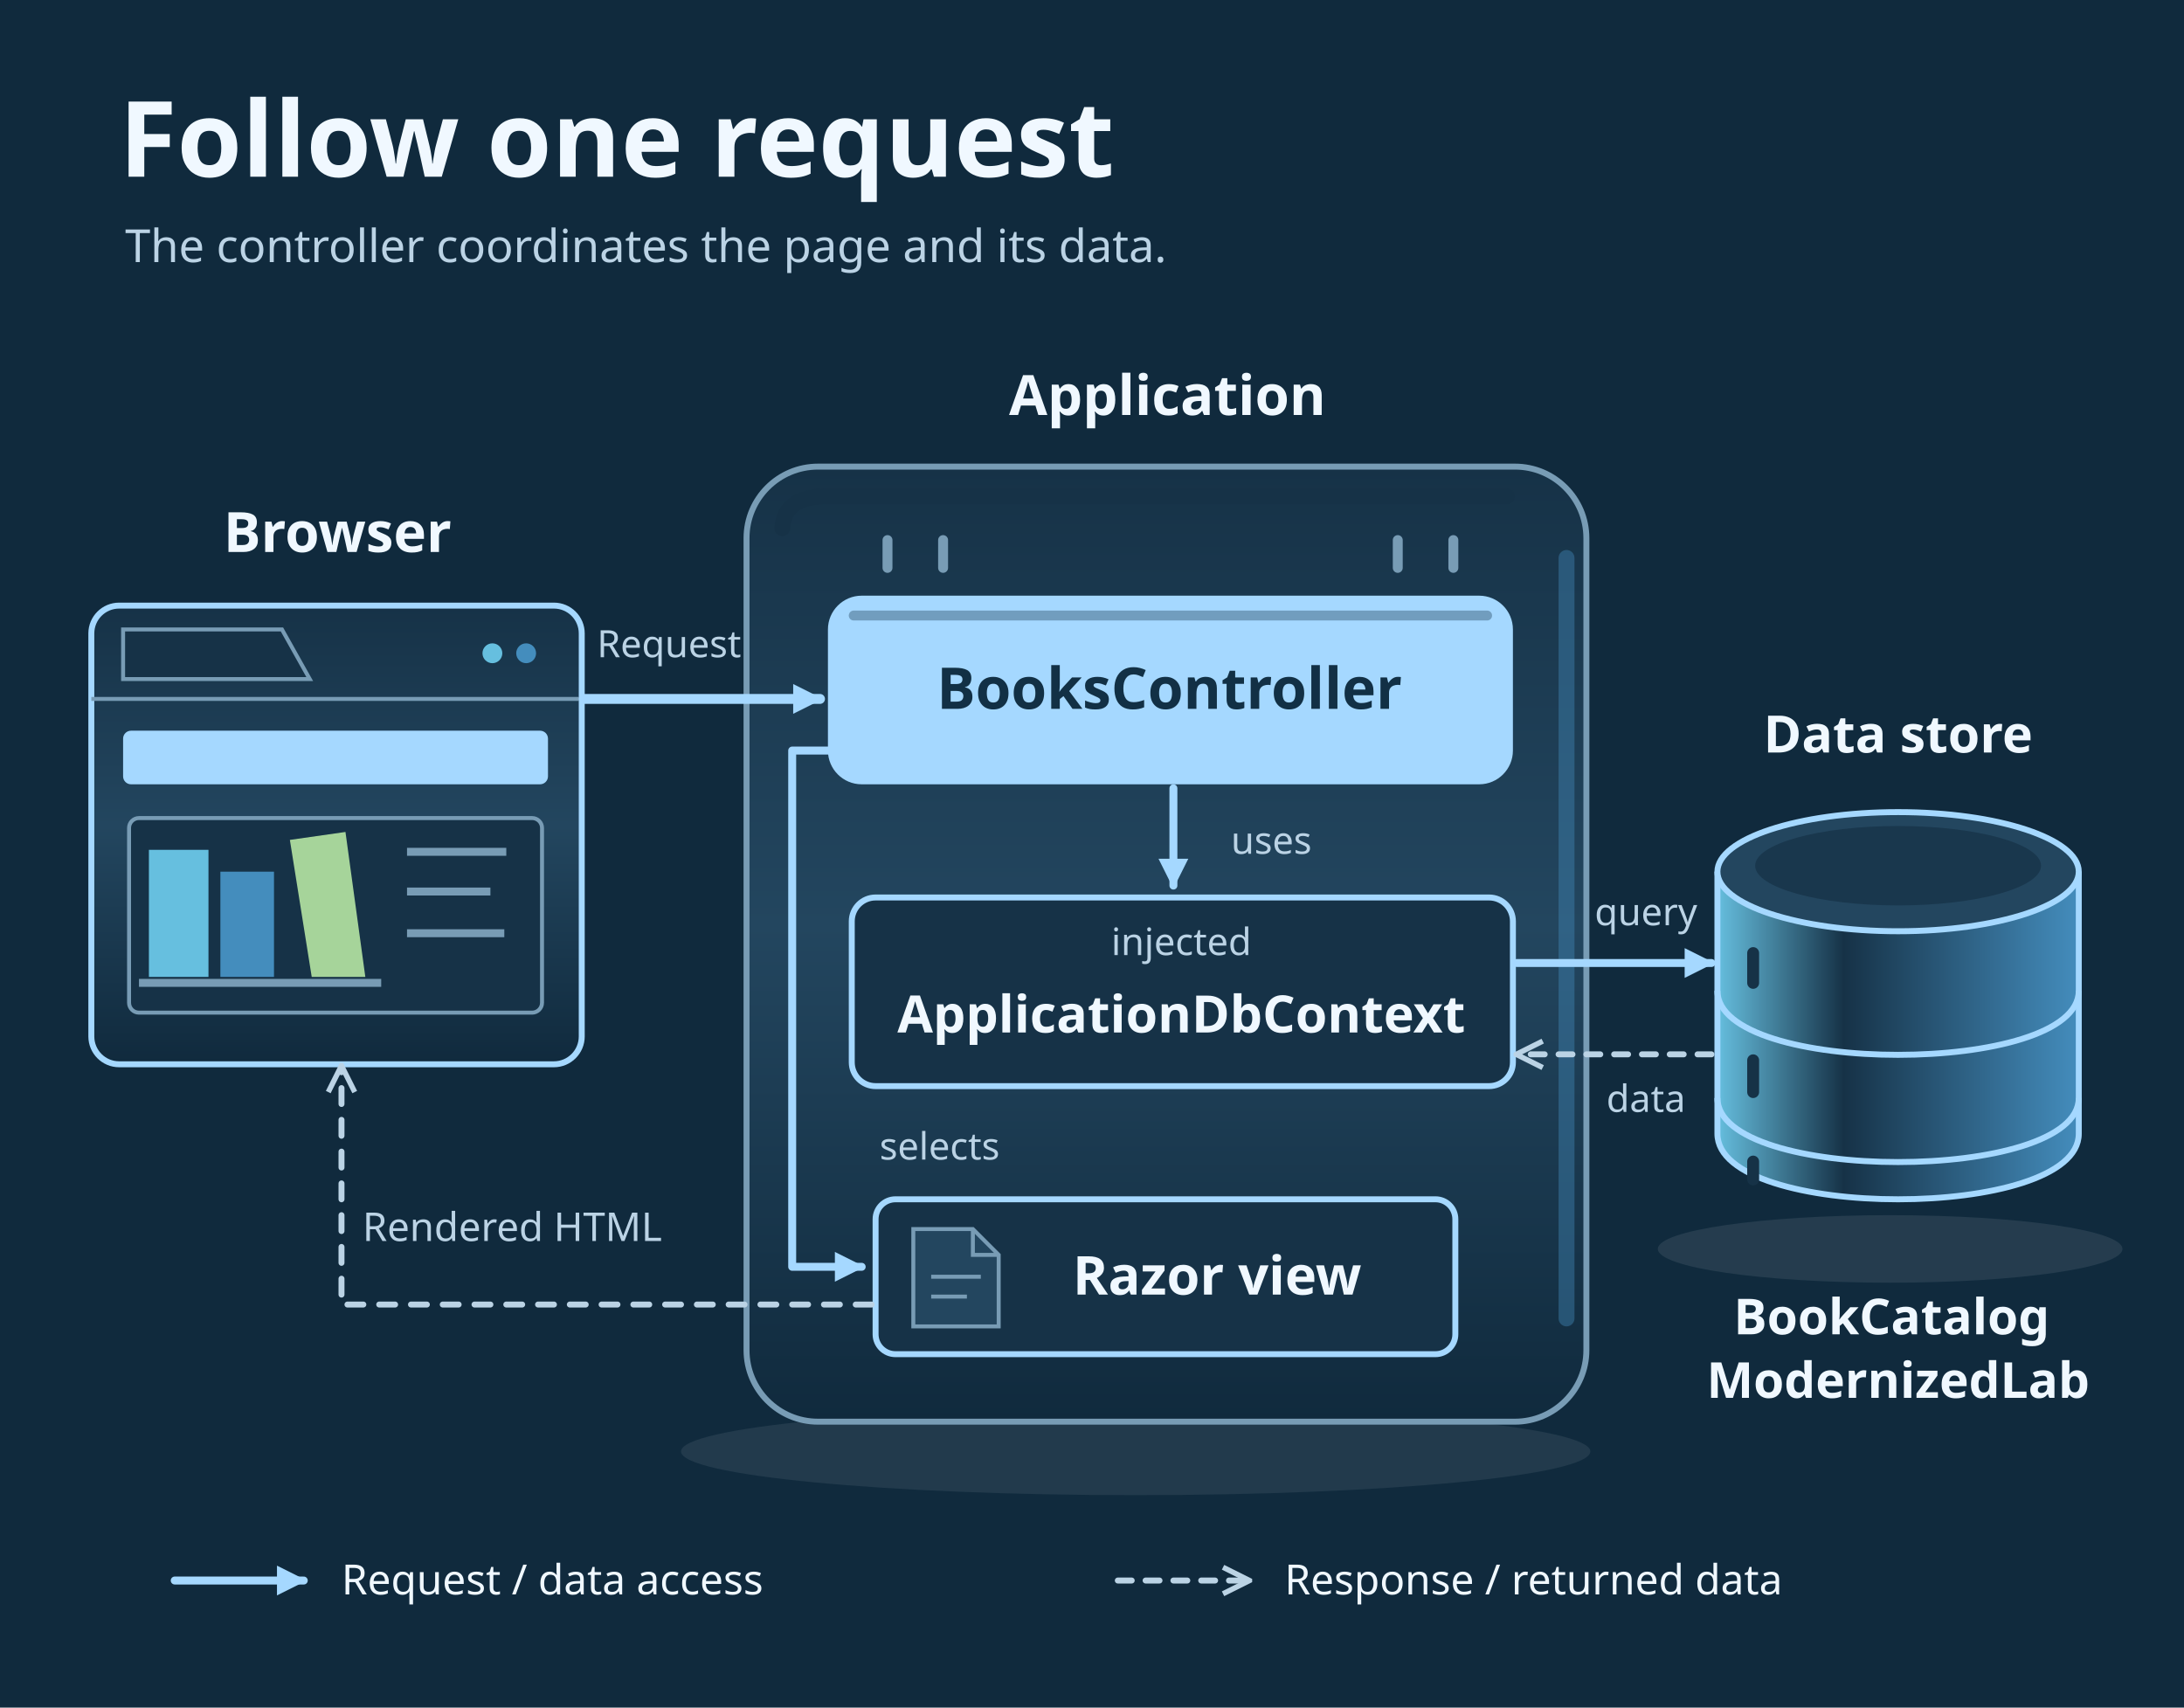
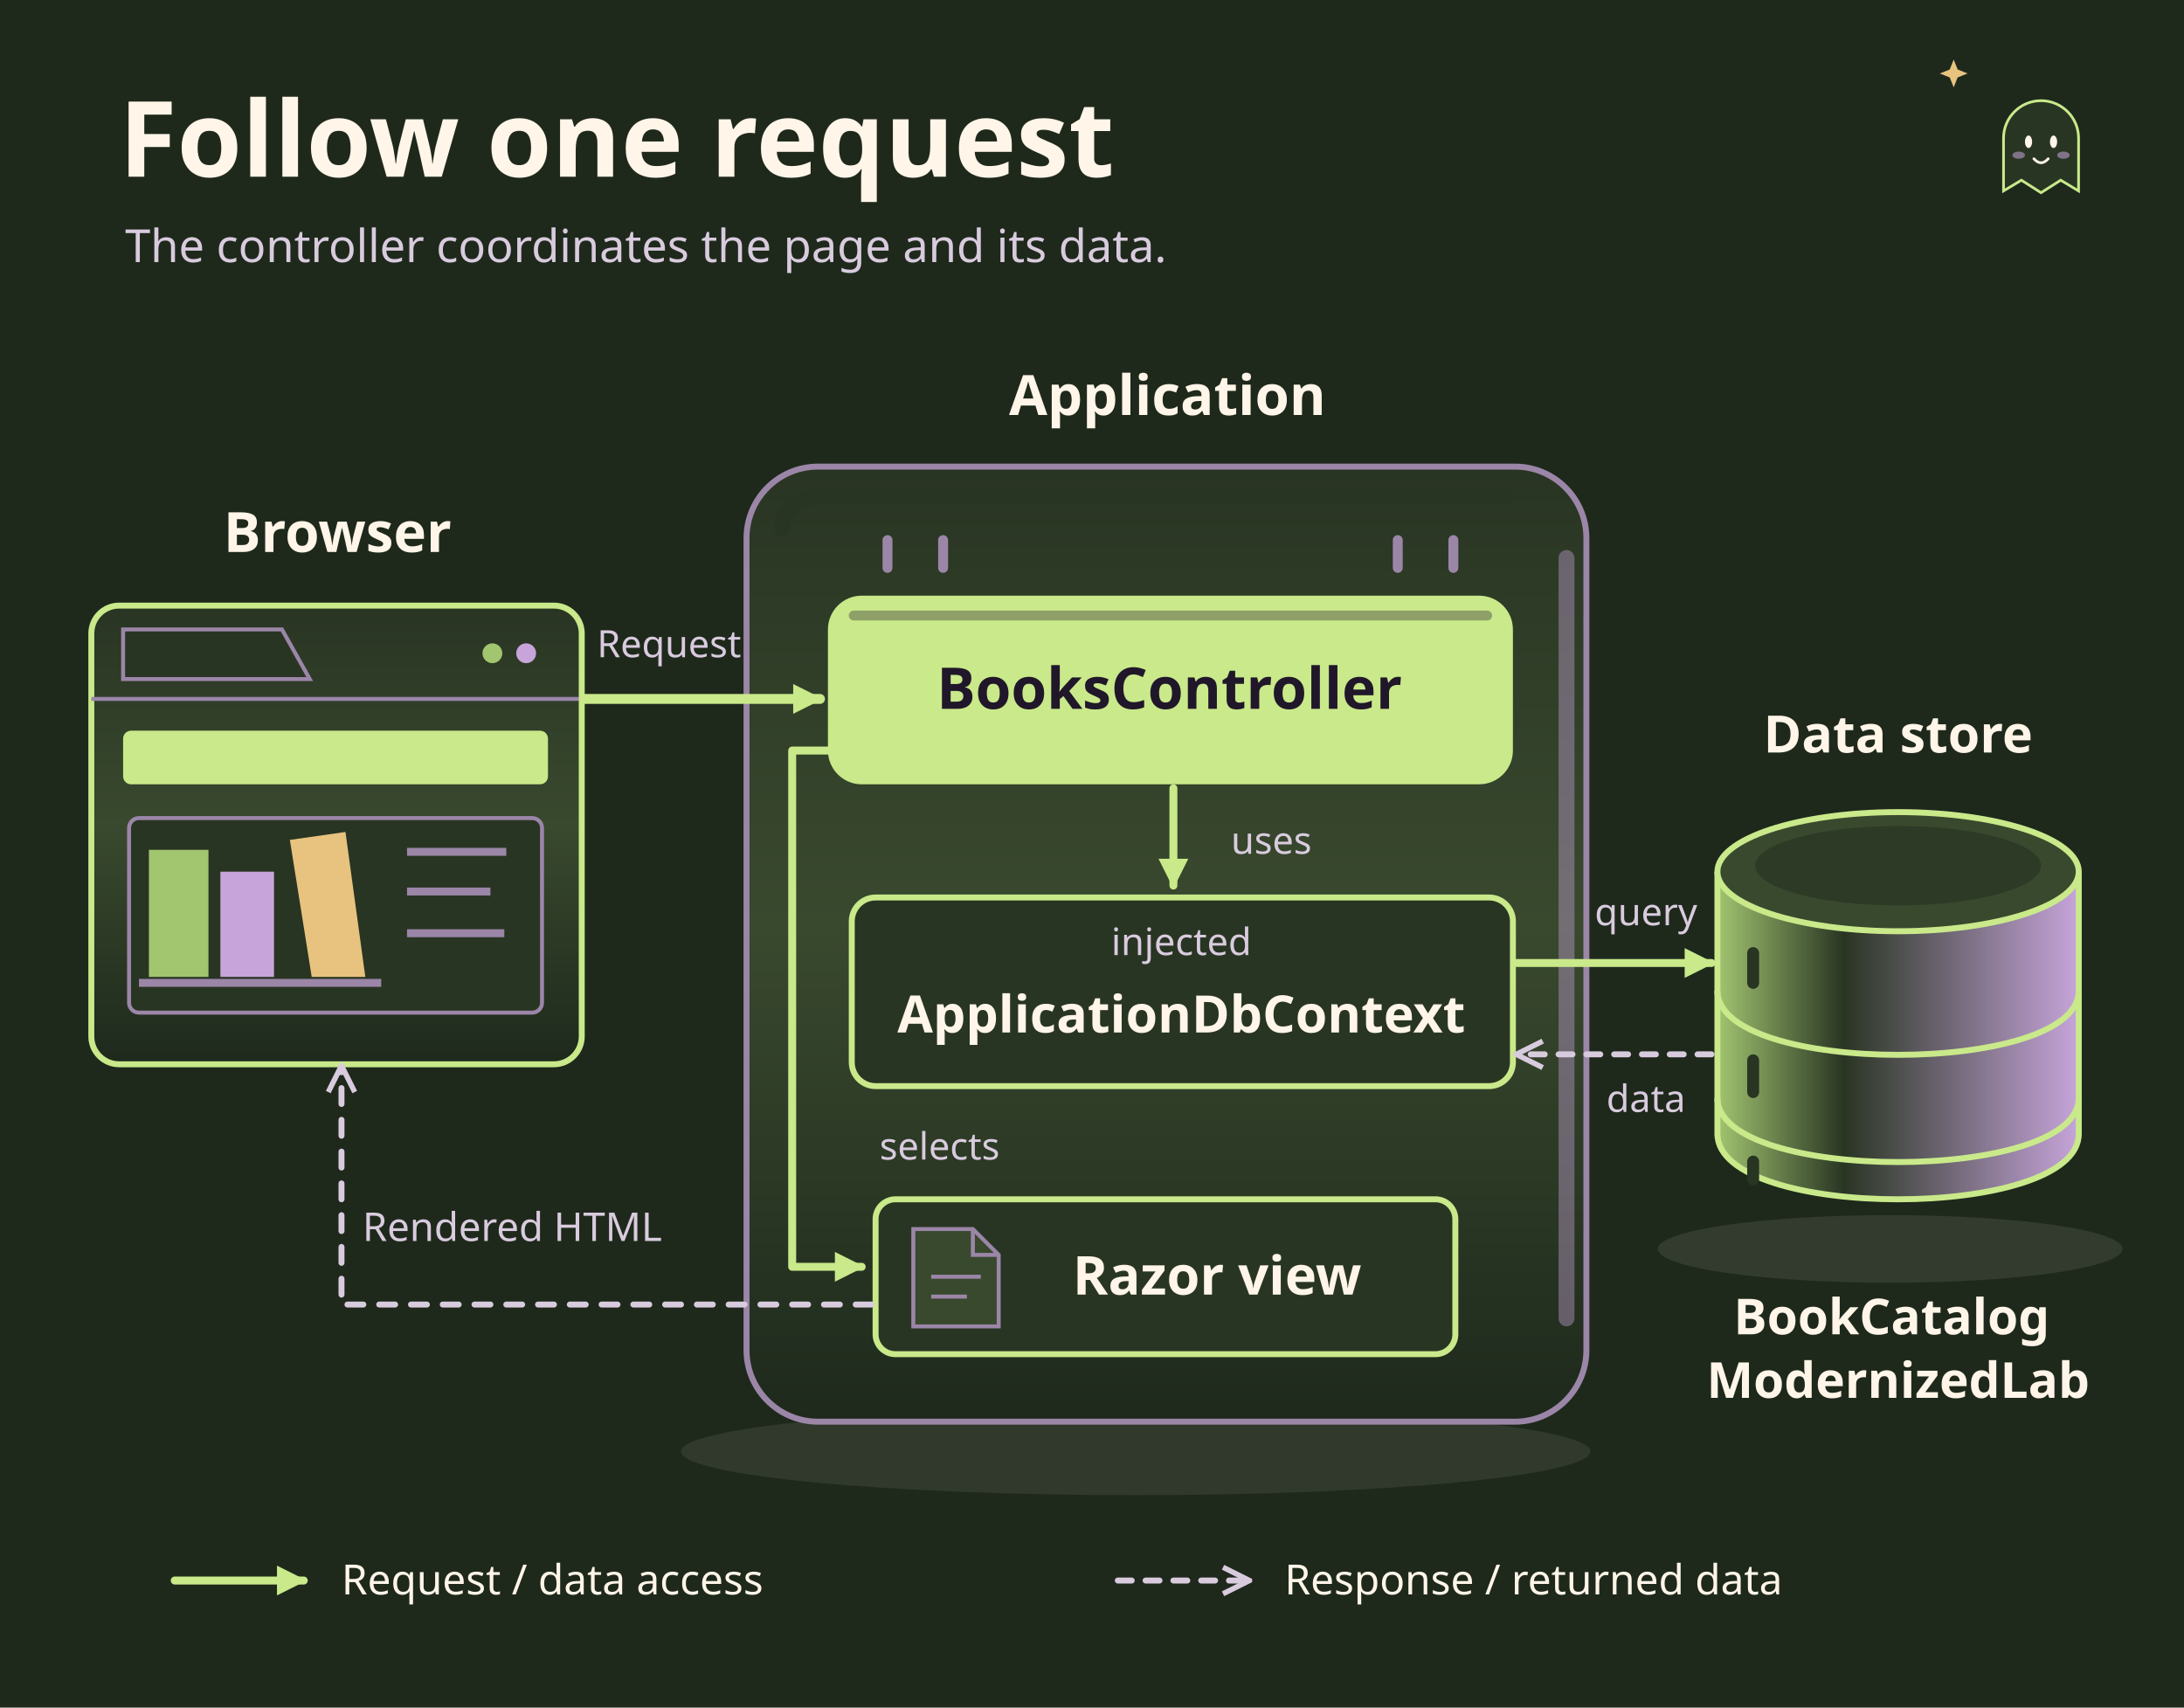
<svg xmlns="http://www.w3.org/2000/svg" width="1100" height="860" viewBox="0 0 1100 860" role="img" aria-labelledby="illustration-architecture-dark-title illustration-architecture-dark-desc" data-illustration="architecture" data-era="2000s-2010s" data-theme="dark">
  <defs>
    <marker id="illustration-architecture-dark-arrow" viewBox="0 0 12 12" refX="10" refY="6" markerWidth="18" markerHeight="18" markerUnits="userSpaceOnUse" orient="auto-start-reverse">
-       <path d="M1 1L11 6 1 11Z" fill="#a5d8ff" />
+       <path d="M1 1L11 6 1 11Z" fill="#c9e98a" />
    </marker>
    <marker id="illustration-architecture-dark-return" viewBox="0 0 12 12" refX="10" refY="6" markerWidth="16" markerHeight="16" markerUnits="userSpaceOnUse" orient="auto-start-reverse">
-       <path d="M1 1L11 6 1 11" fill="none" stroke="#bbd3e5" stroke-width="2" />
+       <path d="M1 1L11 6 1 11" fill="none" stroke="#d9cbde" stroke-width="2" />
    </marker>
    <marker id="illustration-architecture-dark-trail" viewBox="0 0 12 12" refX="10" refY="6" markerWidth="18" markerHeight="18" markerUnits="userSpaceOnUse" orient="auto">
-       <path d="M1 1L11 6 1 11Z" fill="#163247" />
+       <path d="M1 1L11 6 1 11Z" fill="#293523" />
    </marker>
    <linearGradient id="illustration-architecture-dark-glass" x1="0" y1="0" x2="0" y2="1">
-       <stop stop-color="#163247" />
-       <stop offset=".48" stop-color="#23465f" />
-       <stop offset="1" stop-color="#102a3d" />
+       <stop stop-color="#293523" />
+       <stop offset=".48" stop-color="#39492e" />
+       <stop offset="1" stop-color="#1e291c" />
    </linearGradient>
    <linearGradient id="illustration-architecture-dark-metal" x1="0" y1="0" x2="1" y2="0">
-       <stop stop-color="#66bfdf" />
-       <stop offset=".35" stop-color="#163247" />
-       <stop offset="1" stop-color="#448dbd" />
+       <stop stop-color="#a2c570" />
+       <stop offset=".35" stop-color="#293523" />
+       <stop offset="1" stop-color="#c7a5db" />
    </linearGradient>
  </defs>
-   <rect width="1100" height="860" fill="#102a3d" />
-   <text x="60" y="89" fill="#f0f8ff" font-size="53" font-weight="700" text-anchor="start" font-family="Trebuchet MS, Verdana, sans-serif" letter-spacing="0">
+   <rect width="1100" height="860" fill="#1e291c" />
+   <text x="60" y="89" fill="#fff5e8" font-size="53" font-weight="700" text-anchor="start" font-family="Trebuchet MS, Verdana, sans-serif" letter-spacing="0">
    <tspan x="60" dy="0">Follow one request</tspan>
  </text>
-   <text x="63" y="132" fill="#bbd3e5" font-size="23" font-weight="400" text-anchor="start" font-family="Trebuchet MS, Verdana, sans-serif" letter-spacing="0">
+   <text x="63" y="132" fill="#d9cbde" font-size="23" font-weight="400" text-anchor="start" font-family="Trebuchet MS, Verdana, sans-serif" letter-spacing="0">
    <tspan x="63" dy="0">The controller coordinates the page and its data.</tspan>
  </text>
-   <ellipse cx="572" cy="731" rx="229" ry="22" fill="#f0f8ff" opacity=".08" />
-   <ellipse cx="952" cy="629" rx="117" ry="17" fill="#f0f8ff" opacity=".09" />
-   <rect x="376" y="235" width="423" height="481" rx="36" fill="url(#illustration-architecture-dark-glass)" stroke="#789cb5" stroke-width="3" />
-   <path d="M394 266Q395 250 416 250H759" fill="none" stroke="#163247" stroke-width="8" stroke-linecap="round" />
-   <path d="M789 281v383" stroke="#448dbd" stroke-width="8" stroke-linecap="round" opacity=".4" />
-   <text x="588" y="209" fill="#f0f8ff" font-size="28" font-weight="700" text-anchor="middle" font-family="Trebuchet MS, Verdana, sans-serif" letter-spacing="0">
+   <ellipse cx="572" cy="731" rx="229" ry="22" fill="#fff5e8" opacity=".08" />
+   <ellipse cx="952" cy="629" rx="117" ry="17" fill="#fff5e8" opacity=".09" />
+   <rect x="376" y="235" width="423" height="481" rx="36" fill="url(#illustration-architecture-dark-glass)" stroke="#9b86a8" stroke-width="3" />
+   <path d="M394 266Q395 250 416 250H759" fill="none" stroke="#293523" stroke-width="8" stroke-linecap="round" />
+   <path d="M789 281v383" stroke="#c7a5db" stroke-width="8" stroke-linecap="round" opacity=".4" />
+   <text x="588" y="209" fill="#fff5e8" font-size="28" font-weight="700" text-anchor="middle" font-family="Trebuchet MS, Verdana, sans-serif" letter-spacing="0">
    <tspan x="588" dy="0">Application</tspan>
  </text>
  <g transform="translate(46 305)">
-     <rect width="247" height="231" rx="14" fill="url(#illustration-architecture-dark-glass)" stroke="#a5d8ff" stroke-width="3" />
-     <path d="M0 47H247" stroke="#789cb5" stroke-width="2" />
-     <path d="M16 12h80l14 25H16Z" fill="#163247" stroke="#789cb5" stroke-width="2" />
-     <circle cx="202" cy="24" r="5" fill="#66bfdf" />
-     <circle cx="219" cy="24" r="5" fill="#448dbd" />
-     <rect x="16" y="63" width="214" height="27" rx="4" fill="#a5d8ff" />
-     <rect x="19" y="107" width="208" height="98" rx="5" fill="#163247" stroke="#789cb5" stroke-width="2" />
-     <path d="M29 123h30v64H29Z" fill="#66bfdf" />
-     <path d="M65 134h27v53H65Z" fill="#448dbd" />
-     <path d="M100 118l28-4 10 73h-27Z" fill="#a6d49a" />
-     <path d="M24 190H146M159 124h50M159 144h42M159 165h49" stroke="#789cb5" stroke-width="4" />
+     <rect width="247" height="231" rx="14" fill="url(#illustration-architecture-dark-glass)" stroke="#c9e98a" stroke-width="3" />
+     <path d="M0 47H247" stroke="#9b86a8" stroke-width="2" />
+     <path d="M16 12h80l14 25H16Z" fill="#293523" stroke="#9b86a8" stroke-width="2" />
+     <circle cx="202" cy="24" r="5" fill="#a2c570" />
+     <circle cx="219" cy="24" r="5" fill="#c7a5db" />
+     <rect x="16" y="63" width="214" height="27" rx="4" fill="#c9e98a" />
+     <rect x="19" y="107" width="208" height="98" rx="5" fill="#293523" stroke="#9b86a8" stroke-width="2" />
+     <path d="M29 123h30v64H29Z" fill="#a2c570" />
+     <path d="M65 134h27v53H65Z" fill="#c7a5db" />
+     <path d="M100 118l28-4 10 73h-27Z" fill="#e7c37f" />
+     <path d="M24 190H146M159 124h50M159 144h42M159 165h49" stroke="#9b86a8" stroke-width="4" />
  </g>
-   <text x="170" y="278" fill="#f0f8ff" font-size="28" font-weight="700" text-anchor="middle" font-family="Trebuchet MS, Verdana, sans-serif" letter-spacing="0">
+   <text x="170" y="278" fill="#fff5e8" font-size="28" font-weight="700" text-anchor="middle" font-family="Trebuchet MS, Verdana, sans-serif" letter-spacing="0">
    <tspan x="170" dy="0">Browser</tspan>
  </text>
-   <path d="M294 352H413" fill="none" stroke="#a5d8ff" stroke-width="5" stroke-linecap="round" stroke-linejoin="round" opacity="1" marker-end="url(#illustration-architecture-dark-arrow)" />
-   <text x="337" y="331" fill="#bbd3e5" font-size="19" font-weight="400" text-anchor="middle" font-family="Trebuchet MS, Verdana, sans-serif" letter-spacing="0">
+   <path d="M294 352H413" fill="none" stroke="#c9e98a" stroke-width="5" stroke-linecap="round" stroke-linejoin="round" opacity="1" marker-end="url(#illustration-architecture-dark-arrow)" />
+   <text x="337" y="331" fill="#d9cbde" font-size="19" font-weight="400" text-anchor="middle" font-family="Trebuchet MS, Verdana, sans-serif" letter-spacing="0">
    <tspan x="337" dy="0">Request</tspan>
  </text>
  <g>
-     <rect x="417" y="300" width="345" height="95" rx="17" fill="#a5d8ff" />
-     <path d="M430 310H749" stroke="#123045" stroke-opacity=".35" stroke-width="5" stroke-linecap="round" />
-     <text x="589" y="357" fill="#123045" font-size="29" font-weight="700" text-anchor="middle" font-family="Trebuchet MS, Verdana, sans-serif" letter-spacing="0">
+     <rect x="417" y="300" width="345" height="95" rx="17" fill="#c9e98a" />
+     <path d="M430 310H749" stroke="#21172a" stroke-opacity=".35" stroke-width="5" stroke-linecap="round" />
+     <text x="589" y="357" fill="#21172a" font-size="29" font-weight="700" text-anchor="middle" font-family="Trebuchet MS, Verdana, sans-serif" letter-spacing="0">
      <tspan x="589" dy="0">BooksController</tspan>
    </text>
-     <path d="M447 286v-14m28 14v-14m229 14v-14m28 14v-14" stroke="#789cb5" stroke-width="5" stroke-linecap="round" />
+     <path d="M447 286v-14m28 14v-14m229 14v-14m28 14v-14" stroke="#9b86a8" stroke-width="5" stroke-linecap="round" />
  </g>
-   <path d="M591 397V446" fill="none" stroke="#a5d8ff" stroke-width="4" stroke-linecap="round" stroke-linejoin="round" opacity="1" marker-end="url(#illustration-architecture-dark-arrow)" />
-   <text x="620" y="430" fill="#bbd3e5" font-size="19" font-weight="400" text-anchor="start" font-family="Trebuchet MS, Verdana, sans-serif" letter-spacing="0">
+   <path d="M591 397V446" fill="none" stroke="#c9e98a" stroke-width="4" stroke-linecap="round" stroke-linejoin="round" opacity="1" marker-end="url(#illustration-architecture-dark-arrow)" />
+   <text x="620" y="430" fill="#d9cbde" font-size="19" font-weight="400" text-anchor="start" font-family="Trebuchet MS, Verdana, sans-serif" letter-spacing="0">
    <tspan x="620" dy="0">uses</tspan>
  </text>
-   <rect x="429" y="452" width="333" height="95" rx="12" fill="#163247" stroke="#a5d8ff" stroke-width="3" />
-   <text x="595" y="481" fill="#bbd3e5" font-size="19" font-weight="400" text-anchor="middle" font-family="Trebuchet MS, Verdana, sans-serif" letter-spacing="0">
+   <rect x="429" y="452" width="333" height="95" rx="12" fill="#293523" stroke="#c9e98a" stroke-width="3" />
+   <text x="595" y="481" fill="#d9cbde" font-size="19" font-weight="400" text-anchor="middle" font-family="Trebuchet MS, Verdana, sans-serif" letter-spacing="0">
    <tspan x="595" dy="0">injected</tspan>
  </text>
-   <text x="595" y="520" fill="#f0f8ff" font-size="26" font-weight="700" text-anchor="middle" font-family="Trebuchet MS, Verdana, sans-serif" letter-spacing="0">
+   <text x="595" y="520" fill="#fff5e8" font-size="26" font-weight="700" text-anchor="middle" font-family="Trebuchet MS, Verdana, sans-serif" letter-spacing="0">
    <tspan x="595" dy="0">ApplicationDbContext</tspan>
  </text>
-   <path d="M764 485H862" fill="none" stroke="#a5d8ff" stroke-width="4" stroke-linecap="round" stroke-linejoin="round" opacity="1" marker-end="url(#illustration-architecture-dark-arrow)" />
-   <text x="829" y="466" fill="#bbd3e5" font-size="19" font-weight="400" text-anchor="middle" font-family="Trebuchet MS, Verdana, sans-serif" letter-spacing="0">
+   <path d="M764 485H862" fill="none" stroke="#c9e98a" stroke-width="4" stroke-linecap="round" stroke-linejoin="round" opacity="1" marker-end="url(#illustration-architecture-dark-arrow)" />
+   <text x="829" y="466" fill="#d9cbde" font-size="19" font-weight="400" text-anchor="middle" font-family="Trebuchet MS, Verdana, sans-serif" letter-spacing="0">
    <tspan x="829" dy="0">query</tspan>
  </text>
-   <path d="M862 531H765" fill="none" stroke="#bbd3e5" stroke-width="3" stroke-linecap="round" stroke-linejoin="round" opacity="1" stroke-dasharray="7 7" marker-end="url(#illustration-architecture-dark-return)" />
-   <text x="829" y="560" fill="#bbd3e5" font-size="19" font-weight="400" text-anchor="middle" font-family="Trebuchet MS, Verdana, sans-serif" letter-spacing="0">
+   <path d="M862 531H765" fill="none" stroke="#d9cbde" stroke-width="3" stroke-linecap="round" stroke-linejoin="round" opacity="1" stroke-dasharray="7 7" marker-end="url(#illustration-architecture-dark-return)" />
+   <text x="829" y="560" fill="#d9cbde" font-size="19" font-weight="400" text-anchor="middle" font-family="Trebuchet MS, Verdana, sans-serif" letter-spacing="0">
    <tspan x="829" dy="0">data</tspan>
  </text>
  <g transform="translate(865 405)">
-     <path d="M0 34V166C0 210 182 210 182 166V34" fill="url(#illustration-architecture-dark-metal)" stroke="#a5d8ff" stroke-width="3" />
-     <ellipse cx="91" cy="34" rx="91" ry="30" fill="#23465f" stroke="#a5d8ff" stroke-width="3" />
-     <ellipse cx="91" cy="31" rx="72" ry="20" fill="#163247" opacity=".75" />
-     <path d="M0 94c0 43 182 43 182 0M0 148c0 43 182 43 182 0" fill="none" stroke="#a5d8ff" stroke-width="3" />
-     <path d="M18 75v15m0 39v16m0 35v9" stroke="#163247" stroke-width="6" stroke-linecap="round" />
+     <path d="M0 34V166C0 210 182 210 182 166V34" fill="url(#illustration-architecture-dark-metal)" stroke="#c9e98a" stroke-width="3" />
+     <ellipse cx="91" cy="34" rx="91" ry="30" fill="#39492e" stroke="#c9e98a" stroke-width="3" />
+     <ellipse cx="91" cy="31" rx="72" ry="20" fill="#293523" opacity=".75" />
+     <path d="M0 94c0 43 182 43 182 0M0 148c0 43 182 43 182 0" fill="none" stroke="#c9e98a" stroke-width="3" />
+     <path d="M18 75v15m0 39v16m0 35v9" stroke="#293523" stroke-width="6" stroke-linecap="round" />
  </g>
-   <text x="956" y="379" fill="#f0f8ff" font-size="26" font-weight="700" text-anchor="middle" font-family="Trebuchet MS, Verdana, sans-serif" letter-spacing="0">
+   <text x="956" y="379" fill="#fff5e8" font-size="26" font-weight="700" text-anchor="middle" font-family="Trebuchet MS, Verdana, sans-serif" letter-spacing="0">
    <tspan x="956" dy="0">Data store</tspan>
  </text>
  <g aria-label="BookCatalogModernizedLab">
-     <text x="956" y="672" fill="#f0f8ff" font-size="25" font-weight="700" text-anchor="middle" font-family="Trebuchet MS, Verdana, sans-serif" letter-spacing="0">
+     <text x="956" y="672" fill="#fff5e8" font-size="25" font-weight="700" text-anchor="middle" font-family="Trebuchet MS, Verdana, sans-serif" letter-spacing="0">
      <tspan x="956" dy="0">BookCatalog</tspan>
      <tspan x="956" dy="32">ModernizedLab</tspan>
    </text>
  </g>
-   <path d="M418 378H399V638H434" fill="none" stroke="#a5d8ff" stroke-width="4" stroke-linecap="round" stroke-linejoin="round" opacity="1" marker-end="url(#illustration-architecture-dark-arrow)" />
-   <text x="443" y="584" fill="#bbd3e5" font-size="19" font-weight="400" text-anchor="start" font-family="Trebuchet MS, Verdana, sans-serif" letter-spacing="0">
+   <path d="M418 378H399V638H434" fill="none" stroke="#c9e98a" stroke-width="4" stroke-linecap="round" stroke-linejoin="round" opacity="1" marker-end="url(#illustration-architecture-dark-arrow)" />
+   <text x="443" y="584" fill="#d9cbde" font-size="19" font-weight="400" text-anchor="start" font-family="Trebuchet MS, Verdana, sans-serif" letter-spacing="0">
    <tspan x="443" dy="0">selects</tspan>
  </text>
-   <rect x="441" y="604" width="292" height="78" rx="10" fill="#163247" stroke="#a5d8ff" stroke-width="3" />
-   <path d="M460 619h30l13 13v36h-43Z" fill="#23465f" stroke="#789cb5" stroke-width="2" />
-   <path d="M490 619v13h13M469 643h25m-25 10h18" fill="none" stroke="#789cb5" stroke-width="2" />
-   <text x="613" y="652" fill="#f0f8ff" font-size="27" font-weight="700" text-anchor="middle" font-family="Trebuchet MS, Verdana, sans-serif" letter-spacing="0">
+   <rect x="441" y="604" width="292" height="78" rx="10" fill="#293523" stroke="#c9e98a" stroke-width="3" />
+   <path d="M460 619h30l13 13v36h-43Z" fill="#39492e" stroke="#9b86a8" stroke-width="2" />
+   <path d="M490 619v13h13M469 643h25m-25 10h18" fill="none" stroke="#9b86a8" stroke-width="2" />
+   <text x="613" y="652" fill="#fff5e8" font-size="27" font-weight="700" text-anchor="middle" font-family="Trebuchet MS, Verdana, sans-serif" letter-spacing="0">
    <tspan x="613" dy="0">Razor view</tspan>
  </text>
-   <path d="M439 657H172V538" fill="none" stroke="#bbd3e5" stroke-width="3" stroke-linecap="round" stroke-linejoin="round" opacity="1" stroke-dasharray="8 8" marker-end="url(#illustration-architecture-dark-return)" />
-   <text x="258" y="625" fill="#bbd3e5" font-size="20" font-weight="400" text-anchor="middle" font-family="Trebuchet MS, Verdana, sans-serif" letter-spacing="0">
+   <path d="M439 657H172V538" fill="none" stroke="#d9cbde" stroke-width="3" stroke-linecap="round" stroke-linejoin="round" opacity="1" stroke-dasharray="8 8" marker-end="url(#illustration-architecture-dark-return)" />
+   <text x="258" y="625" fill="#d9cbde" font-size="20" font-weight="400" text-anchor="middle" font-family="Trebuchet MS, Verdana, sans-serif" letter-spacing="0">
    <tspan x="258" dy="0">Rendered HTML</tspan>
  </text>
-   <path d="M88 796h65" fill="none" stroke="#a5d8ff" stroke-width="4" stroke-linecap="round" stroke-linejoin="round" opacity="1" marker-end="url(#illustration-architecture-dark-arrow)" />
-   <text x="172" y="803" fill="#f0f8ff" font-size="21" font-weight="400" text-anchor="start" font-family="Trebuchet MS, Verdana, sans-serif" letter-spacing="0">
+   <path d="M88 796h65" fill="none" stroke="#c9e98a" stroke-width="4" stroke-linecap="round" stroke-linejoin="round" opacity="1" marker-end="url(#illustration-architecture-dark-arrow)" />
+   <text x="172" y="803" fill="#fff5e8" font-size="21" font-weight="400" text-anchor="start" font-family="Trebuchet MS, Verdana, sans-serif" letter-spacing="0">
    <tspan x="172" dy="0">Request / data access</tspan>
  </text>
-   <path d="M563 796h65" fill="none" stroke="#bbd3e5" stroke-width="3" stroke-linecap="round" stroke-linejoin="round" opacity="1" stroke-dasharray="7 7" marker-end="url(#illustration-architecture-dark-return)" />
-   <text x="647" y="803" fill="#f0f8ff" font-size="21" font-weight="400" text-anchor="start" font-family="Trebuchet MS, Verdana, sans-serif" letter-spacing="0">
+   <path d="M563 796h65" fill="none" stroke="#d9cbde" stroke-width="3" stroke-linecap="round" stroke-linejoin="round" opacity="1" stroke-dasharray="7 7" marker-end="url(#illustration-architecture-dark-return)" />
+   <text x="647" y="803" fill="#fff5e8" font-size="21" font-weight="400" text-anchor="start" font-family="Trebuchet MS, Verdana, sans-serif" letter-spacing="0">
    <tspan x="647" dy="0">Response / returned data</tspan>
  </text>
+   <g aria-hidden="true">
+     <g transform="translate(1028 75) scale(0.45)">
+       <path d="M-42 47V-12a42 42 0 0 1 84 0v59L22 35 0 49-22 35Z" fill="#293523" stroke="#c9e98a" stroke-width="3" />
+       <ellipse cx="-14" cy="-8" rx="4" ry="7" fill="#fff5e8" />
+       <ellipse cx="14" cy="-8" rx="4" ry="7" fill="#fff5e8" />
+       <path d="M-8 11q8 9 16 0" fill="none" stroke="#fff5e8" stroke-width="3" stroke-linecap="round" />
+       <ellipse cx="-25" cy="7" rx="7" ry="4" fill="#c7a5db" opacity=".55" />
+       <ellipse cx="25" cy="7" rx="7" ry="4" fill="#c7a5db" opacity=".55" />
+     </g>
+     <path transform="translate(984 37) scale(0.5)" d="M0-14 4-4 14 0 4 4 0 14-4 4-14 0-4-4Z" fill="#e7c37f" />
+   </g>
</svg>
